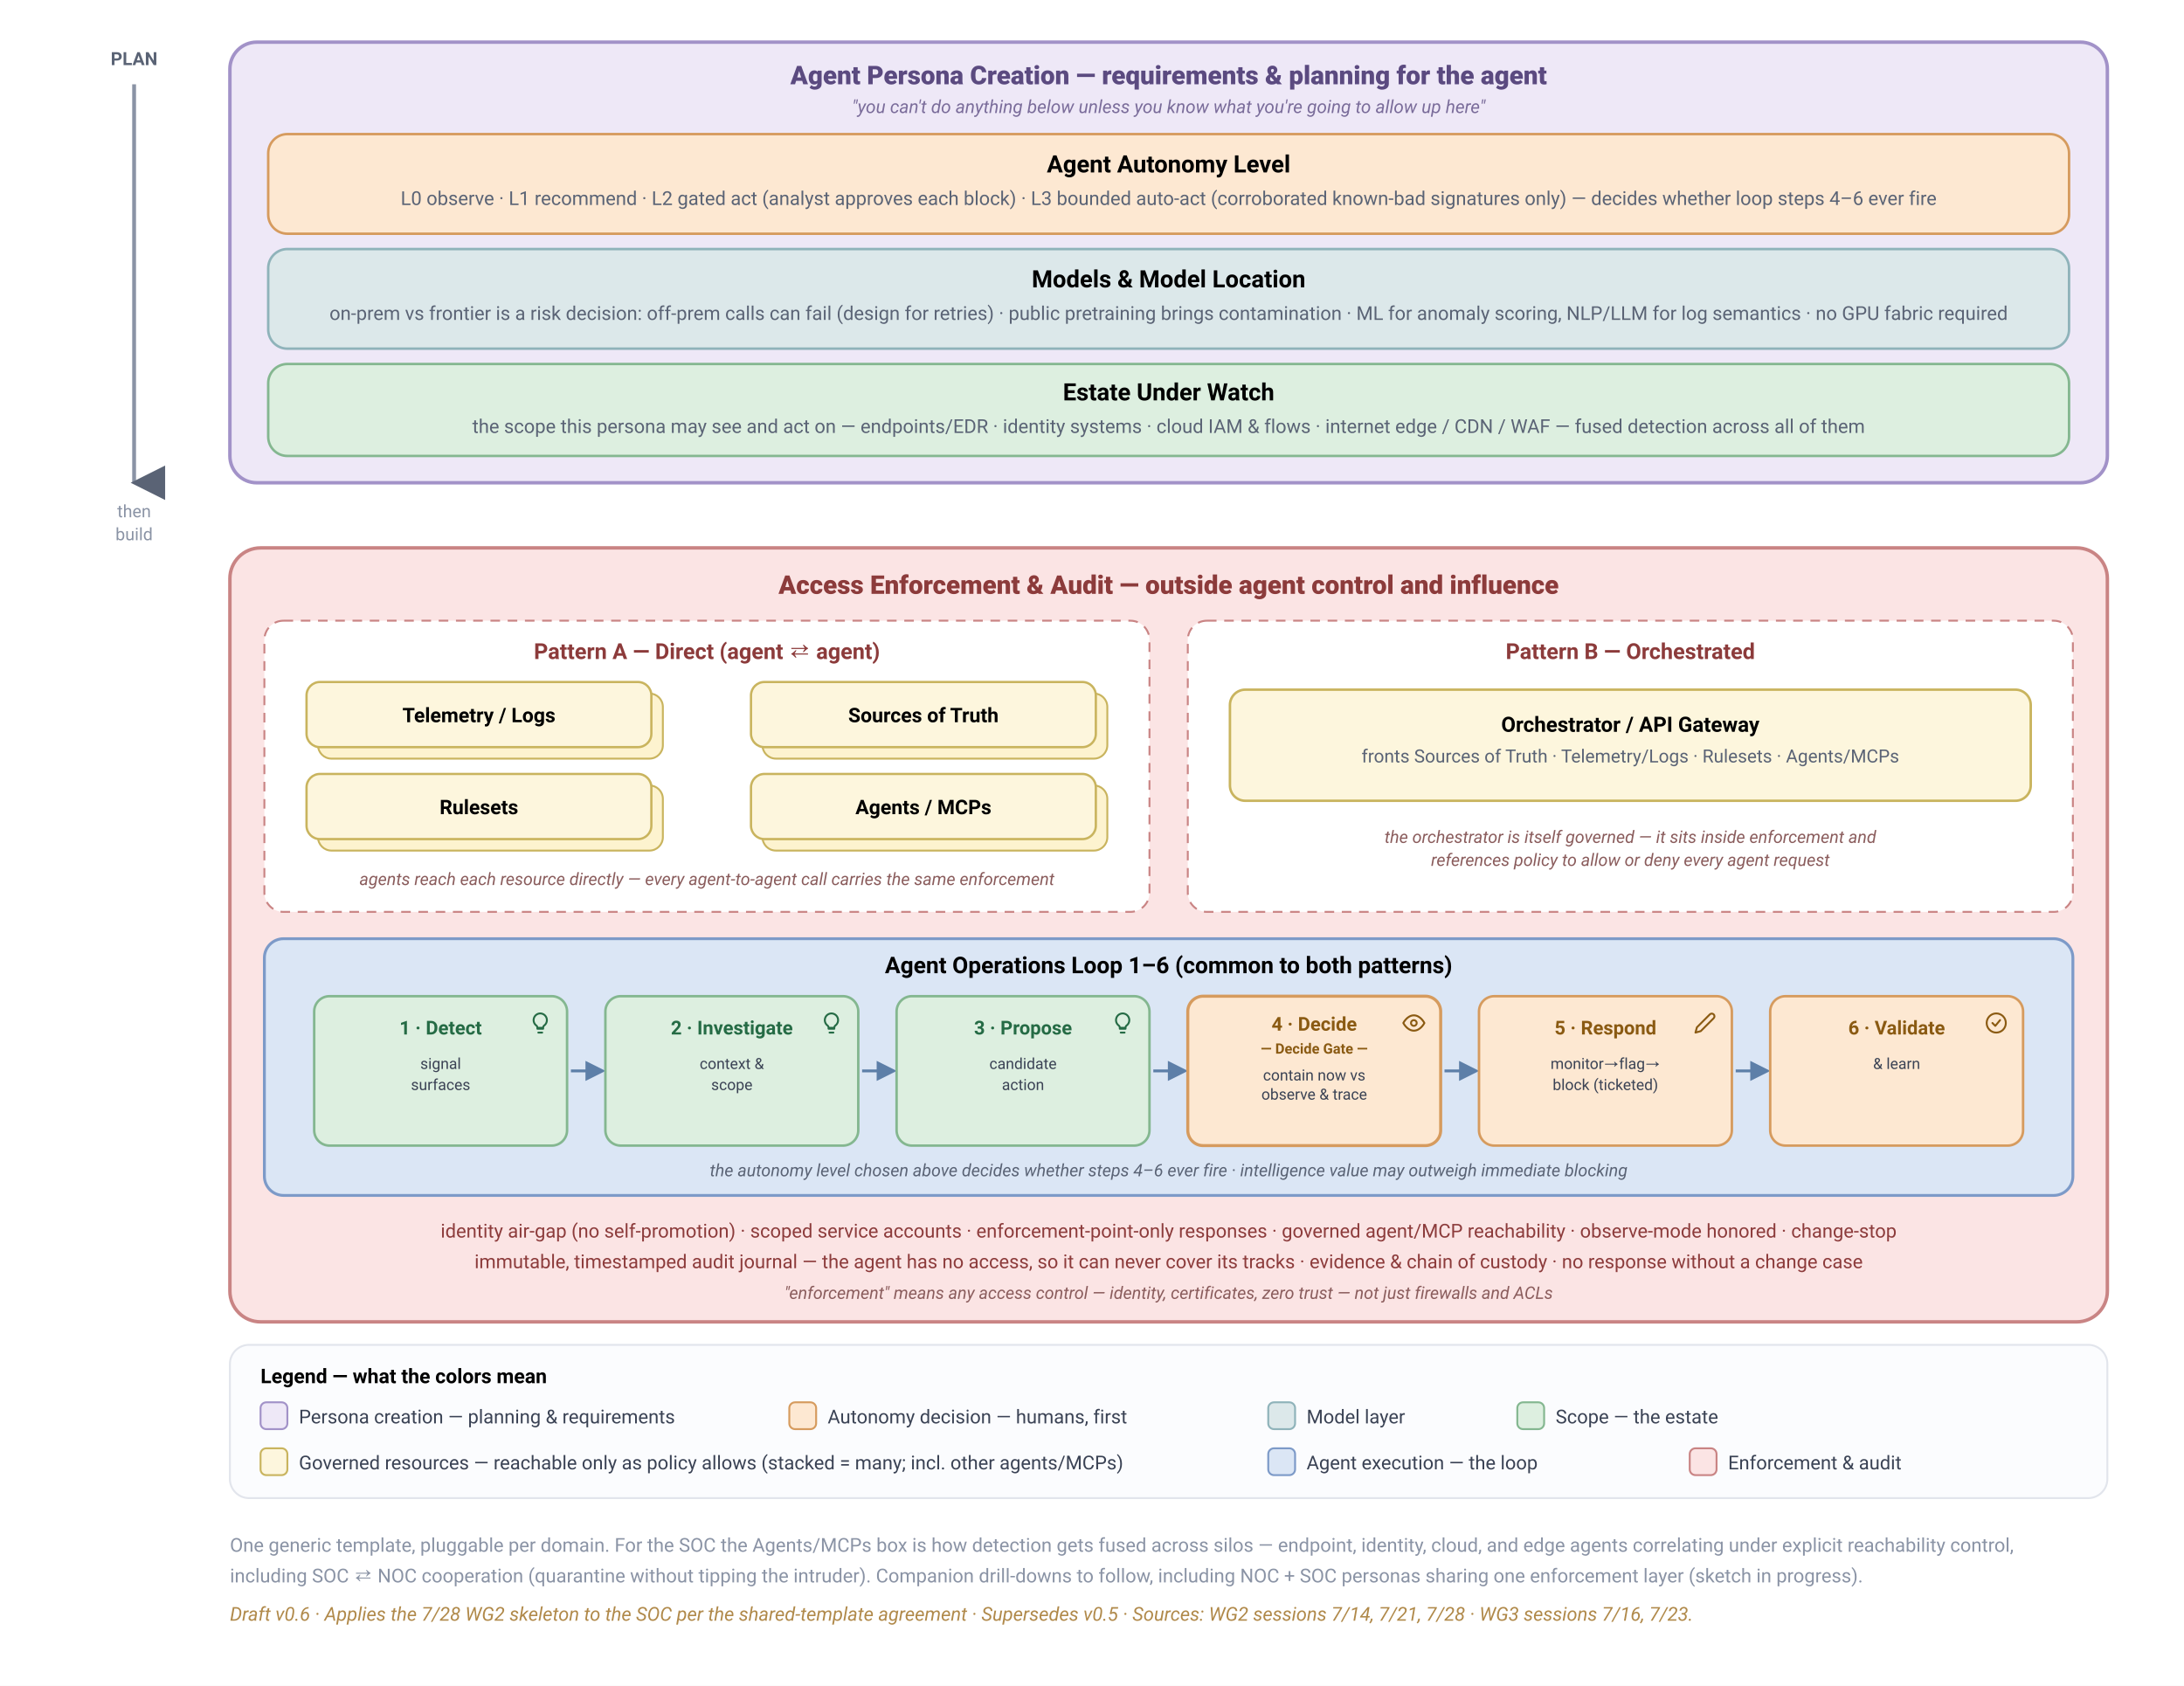
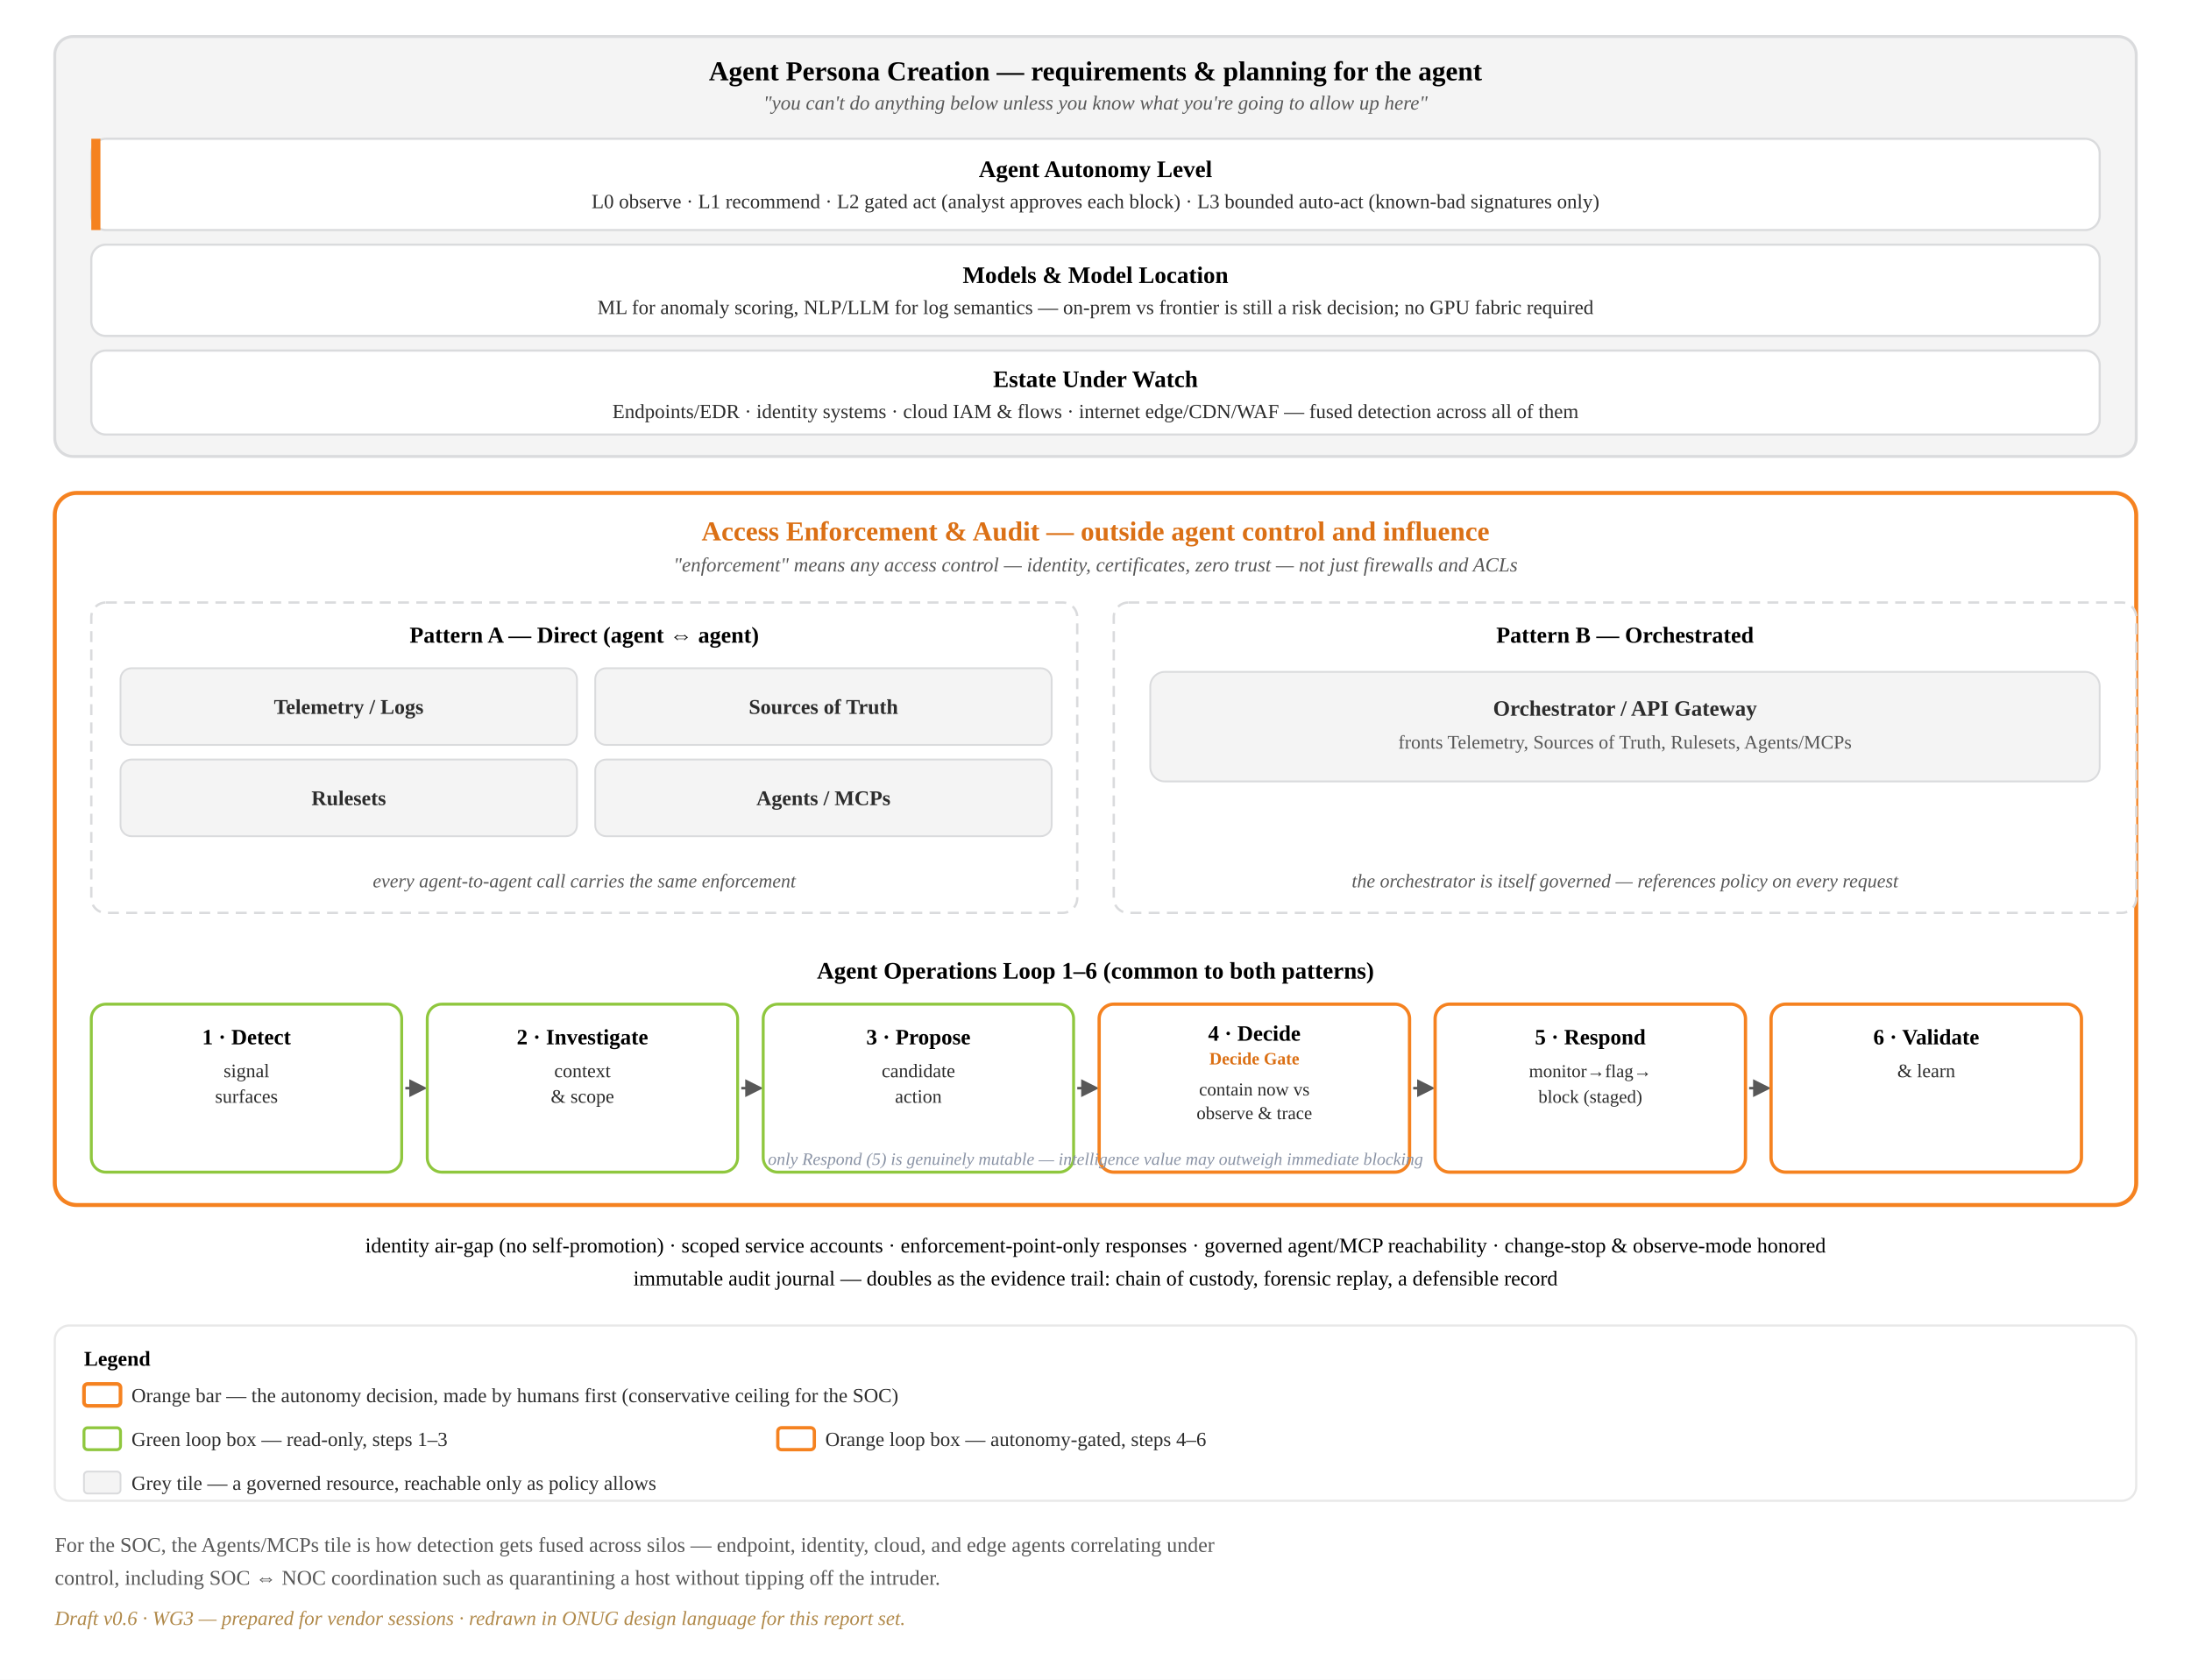
- <svg xmlns="http://www.w3.org/2000/svg" viewBox="0 0 1140 880" font-family="-apple-system,BlinkMacSystemFont,'Segoe UI',Roboto,Helvetica,Arial,sans-serif">
+ <svg xmlns="http://www.w3.org/2000/svg" viewBox="0 0 1200 920">
  <rect width="100%" height="100%" fill="#ffffff" />
  <defs>
-     <marker id="dn" viewBox="0 0 10 10" refX="5" refY="9" markerWidth="9" markerHeight="9" orient="auto">
-       <path d="M0,0 L10,0 L5,10 z" fill="#5a6375" />
-     </marker>
-     <marker id="rt" viewBox="0 0 10 10" refX="8" refY="5" markerWidth="7" markerHeight="7" orient="auto">
-       <path d="M0,0 L10,5 L0,10 z" fill="#5d7fa8" />
+     <marker id="arrGrey3" viewBox="0 0 10 10" refX="8" refY="5" markerWidth="7" markerHeight="7" orient="auto">
+       <path d="M0,0 L10,5 L0,10 z" fill="#585858" />
    </marker>
  </defs>
-   <text x="70" y="34" text-anchor="middle" font-size="9.5" font-weight="700" fill="#5a6375">PLAN</text>
-   <line x1="70" y1="44" x2="70" y2="252" stroke="#8a93a5" stroke-width="2" marker-end="url(#dn)" />
-   <text x="70" y="270" text-anchor="middle" font-size="9" fill="#8a93a5">then</text>
-   <text x="70" y="282" text-anchor="middle" font-size="9" fill="#8a93a5">build</text>
-   <rect x="120" y="22" width="980" height="230" rx="14" fill="#eee8f7" stroke="#a292c8" stroke-width="1.8" />
-   <text x="610" y="44" text-anchor="middle" font-size="13.5" font-weight="800" fill="#5b4a80">Agent Persona Creation — requirements &amp; planning for the agent</text>
-   <text x="610" y="59" text-anchor="middle" font-size="9.5" fill="#7a6c9a" font-style="italic">"you can't do anything below unless you know what you're going to allow up here"</text>
-   <rect x="140" y="70" width="940" height="52" rx="10" fill="#fde8d2" stroke="#d69b5e" stroke-width="1.3" />
-   <text x="610" y="90" text-anchor="middle" font-size="12.5" font-weight="700">Agent Autonomy Level</text>
-   <text x="610" y="107" text-anchor="middle" font-size="10" fill="#5a6375">L0 observe · L1 recommend · L2 gated act (analyst approves each block) · L3 bounded auto-act (corroborated known-bad signatures only) — decides whether loop steps 4–6 ever fire</text>
-   <rect x="140" y="130" width="940" height="52" rx="10" fill="#dce8ea" stroke="#8fb3ba" stroke-width="1.3" />
-   <text x="610" y="150" text-anchor="middle" font-size="12.5" font-weight="700">Models &amp; Model Location</text>
-   <text x="610" y="167" text-anchor="middle" font-size="10" fill="#5a6375">on-prem vs frontier is a risk decision: off-prem calls can fail (design for retries) · public pretraining brings contamination · ML for anomaly scoring, NLP/LLM for log semantics · no GPU fabric required</text>
-   <rect x="140" y="190" width="940" height="48" rx="10" fill="#ddefe0" stroke="#84b790" stroke-width="1.3" />
-   <text x="610" y="209" text-anchor="middle" font-size="12.5" font-weight="700">Estate Under Watch</text>
-   <text x="610" y="226" text-anchor="middle" font-size="10" fill="#5a6375">the scope this persona may see and act on — endpoints/EDR · identity systems · cloud IAM &amp; flows · internet edge / CDN / WAF — fused detection across all of them</text>
-   <rect x="120" y="286" width="980" height="404" rx="16" fill="#fbe4e4" stroke="#c98484" stroke-width="1.8" />
-   <text x="610" y="310" text-anchor="middle" font-size="13.5" font-weight="800" fill="#8c3b3b">Access Enforcement &amp; Audit — outside agent control and influence</text>
-   <rect x="138" y="324" width="462" height="152" rx="10" fill="#fff" stroke="#c98484" stroke-width="1" stroke-dasharray="5 4" />
-   <text x="369" y="344" text-anchor="middle" font-size="11.5" font-weight="700" fill="#8c3b3b">Pattern A — Direct (agent ⇄ agent)</text>
-   <g>
-     <rect x="166" y="362" width="180" height="34" rx="7" fill="#fdf3cf" stroke="#c9b45e" />
-     <rect x="160" y="356" width="180" height="34" rx="7" fill="#fdf6dd" stroke="#c9b45e" stroke-width="1.2" />
-     <text x="250" y="377" text-anchor="middle" font-size="10.5" font-weight="700">Telemetry / Logs</text>
-     <rect x="398" y="362" width="180" height="34" rx="7" fill="#fdf3cf" stroke="#c9b45e" />
-     <rect x="392" y="356" width="180" height="34" rx="7" fill="#fdf6dd" stroke="#c9b45e" stroke-width="1.2" />
-     <text x="482" y="377" text-anchor="middle" font-size="10.5" font-weight="700">Sources of Truth</text>
-     <rect x="166" y="410" width="180" height="34" rx="7" fill="#fdf3cf" stroke="#c9b45e" />
-     <rect x="160" y="404" width="180" height="34" rx="7" fill="#fdf6dd" stroke="#c9b45e" stroke-width="1.2" />
-     <text x="250" y="425" text-anchor="middle" font-size="10.5" font-weight="700">Rulesets</text>
-     <rect x="398" y="410" width="180" height="34" rx="7" fill="#fdf3cf" stroke="#c9b45e" />
-     <rect x="392" y="404" width="180" height="34" rx="7" fill="#fdf6dd" stroke="#c9b45e" stroke-width="1.2" />
-     <text x="482" y="425" text-anchor="middle" font-size="10.5" font-weight="700">Agents / MCPs</text>
+   <rect x="30" y="20" width="1140" height="230" rx="10" fill="#F4F4F4" stroke="#DADBDD" stroke-width="1.6" />
+   <text x="600" y="44" text-anchor="middle" font-size="15" font-weight="700" fill="#000000">Agent Persona Creation — requirements &amp; planning for the agent</text>
+   <text x="600" y="60" text-anchor="middle" font-size="11" font-style="italic" fill="#585858">"you can't do anything below unless you know what you're going to allow up here"</text>
+   <rect x="50" y="76" width="1100" height="50" rx="8" fill="#FFFFFF" stroke="#DADBDD" stroke-width="1.2" />
+   <rect x="50" y="76" width="5" height="50" fill="#F58220" />
+   <text x="600" y="97" text-anchor="middle" font-size="13" font-weight="700" fill="#000000">Agent Autonomy Level</text>
+   <text x="600" y="114" text-anchor="middle" font-size="11" fill="#2C2C2C">L0 observe · L1 recommend · L2 gated act (analyst approves each block) · L3 bounded auto-act (known-bad signatures only)</text>
+   <rect x="50" y="134" width="1100" height="50" rx="8" fill="#FFFFFF" stroke="#DADBDD" stroke-width="1.2" />
+   <text x="600" y="155" text-anchor="middle" font-size="13" font-weight="700" fill="#000000">Models &amp; Model Location</text>
+   <text x="600" y="172" text-anchor="middle" font-size="11" fill="#2C2C2C">ML for anomaly scoring, NLP/LLM for log semantics — on-prem vs frontier is still a risk decision; no GPU fabric required</text>
+   <rect x="50" y="192" width="1100" height="46" rx="8" fill="#FFFFFF" stroke="#DADBDD" stroke-width="1.2" />
+   <text x="600" y="212" text-anchor="middle" font-size="13" font-weight="700" fill="#000000">Estate Under Watch</text>
+   <text x="600" y="229" text-anchor="middle" font-size="11" fill="#2C2C2C">Endpoints/EDR · identity systems · cloud IAM &amp; flows · internet edge/CDN/WAF — fused detection across all of them</text>
+   <rect x="30" y="270" width="1140" height="390" rx="12" fill="#FFFFFF" stroke="#F58220" stroke-width="2.2" />
+   <text x="600" y="296" text-anchor="middle" font-size="15" font-weight="800" fill="#DB7015">Access Enforcement &amp; Audit — outside agent control and influence</text>
+   <text x="600" y="313" text-anchor="middle" font-size="11" font-style="italic" fill="#585858">"enforcement" means any access control — identity, certificates, zero trust — not just firewalls and ACLs</text>
+   <rect x="50" y="330" width="540" height="170" rx="8" fill="#FFFFFF" stroke="#DADBDD" stroke-width="1.3" stroke-dasharray="6 4" />
+   <text x="320" y="352" text-anchor="middle" font-size="12.5" font-weight="700" fill="#000000">Pattern A — Direct (agent ⇔ agent)</text>
+   <rect x="66" y="366" width="250" height="42" rx="6" fill="#F4F4F4" stroke="#DADBDD" />
+   <text x="191" y="391" text-anchor="middle" font-size="11.5" font-weight="600" fill="#2C2C2C">Telemetry / Logs</text>
+   <rect x="326" y="366" width="250" height="42" rx="6" fill="#F4F4F4" stroke="#DADBDD" />
+   <text x="451" y="391" text-anchor="middle" font-size="11.5" font-weight="600" fill="#2C2C2C">Sources of Truth</text>
+   <rect x="66" y="416" width="250" height="42" rx="6" fill="#F4F4F4" stroke="#DADBDD" />
+   <text x="191" y="441" text-anchor="middle" font-size="11.5" font-weight="600" fill="#2C2C2C">Rulesets</text>
+   <rect x="326" y="416" width="250" height="42" rx="6" fill="#F4F4F4" stroke="#DADBDD" />
+   <text x="451" y="441" text-anchor="middle" font-size="11.5" font-weight="600" fill="#2C2C2C">Agents / MCPs</text>
+   <text x="320" y="486" text-anchor="middle" font-size="10.5" font-style="italic" fill="#585858">every agent-to-agent call carries the same enforcement</text>
+   <rect x="610" y="330" width="560" height="170" rx="8" fill="#FFFFFF" stroke="#DADBDD" stroke-width="1.3" stroke-dasharray="6 4" />
+   <text x="890" y="352" text-anchor="middle" font-size="12.5" font-weight="700" fill="#000000">Pattern B — Orchestrated</text>
+   <rect x="630" y="368" width="520" height="60" rx="8" fill="#F4F4F4" stroke="#DADBDD" />
+   <text x="890" y="392" text-anchor="middle" font-size="12" font-weight="700" fill="#2C2C2C">Orchestrator / API Gateway</text>
+   <text x="890" y="410" text-anchor="middle" font-size="10.5" fill="#585858">fronts Telemetry, Sources of Truth, Rulesets, Agents/MCPs</text>
+   <text x="890" y="486" text-anchor="middle" font-size="10.5" font-style="italic" fill="#585858">the orchestrator is itself governed — references policy on every request</text>
+   <text x="600" y="536" text-anchor="middle" font-size="13" font-weight="700" fill="#000000">Agent Operations Loop 1–6 (common to both patterns)</text>
+   <rect x="50" y="550" width="170" height="92" rx="8" fill="#FFFFFF" stroke="#8FC73E" stroke-width="1.6" />
+   <text x="135" y="572" text-anchor="middle" font-size="12" font-weight="700" fill="#000000">1 · Detect</text>
+   <text x="135" y="590" text-anchor="middle" font-size="10.5" fill="#2C2C2C">signal</text>
+   <text x="135" y="604" text-anchor="middle" font-size="10.5" fill="#2C2C2C">surfaces</text>
+   <line x1="222" y1="596" x2="232" y2="596" stroke="#585858" stroke-width="1.4" marker-end="url(#arrGrey3)" />
+   <rect x="234" y="550" width="170" height="92" rx="8" fill="#FFFFFF" stroke="#8FC73E" stroke-width="1.6" />
+   <text x="319" y="572" text-anchor="middle" font-size="12" font-weight="700" fill="#000000">2 · Investigate</text>
+   <text x="319" y="590" text-anchor="middle" font-size="10.5" fill="#2C2C2C">context</text>
+   <text x="319" y="604" text-anchor="middle" font-size="10.5" fill="#2C2C2C">&amp; scope</text>
+   <line x1="406" y1="596" x2="416" y2="596" stroke="#585858" stroke-width="1.4" marker-end="url(#arrGrey3)" />
+   <rect x="418" y="550" width="170" height="92" rx="8" fill="#FFFFFF" stroke="#8FC73E" stroke-width="1.6" />
+   <text x="503" y="572" text-anchor="middle" font-size="12" font-weight="700" fill="#000000">3 · Propose</text>
+   <text x="503" y="590" text-anchor="middle" font-size="10.5" fill="#2C2C2C">candidate</text>
+   <text x="503" y="604" text-anchor="middle" font-size="10.5" fill="#2C2C2C">action</text>
+   <line x1="590" y1="596" x2="600" y2="596" stroke="#585858" stroke-width="1.4" marker-end="url(#arrGrey3)" />
+   <rect x="602" y="550" width="170" height="92" rx="8" fill="#FFFFFF" stroke="#F58220" stroke-width="1.8" />
+   <text x="687" y="570" text-anchor="middle" font-size="12" font-weight="700" fill="#000000">4 · Decide</text>
+   <text x="687" y="583" text-anchor="middle" font-size="9.5" font-weight="700" fill="#DB7015">Decide Gate</text>
+   <text x="687" y="600" text-anchor="middle" font-size="10" fill="#2C2C2C">contain now vs</text>
+   <text x="687" y="613" text-anchor="middle" font-size="10" fill="#2C2C2C">observe &amp; trace</text>
+   <line x1="774" y1="596" x2="784" y2="596" stroke="#585858" stroke-width="1.4" marker-end="url(#arrGrey3)" />
+   <rect x="786" y="550" width="170" height="92" rx="8" fill="#FFFFFF" stroke="#F58220" stroke-width="1.8" />
+   <text x="871" y="572" text-anchor="middle" font-size="12" font-weight="700" fill="#000000">5 · Respond</text>
+   <text x="871" y="590" text-anchor="middle" font-size="10" fill="#2C2C2C">monitor→flag→</text>
+   <text x="871" y="604" text-anchor="middle" font-size="10" fill="#2C2C2C">block (staged)</text>
+   <line x1="958" y1="596" x2="968" y2="596" stroke="#585858" stroke-width="1.4" marker-end="url(#arrGrey3)" />
+   <rect x="970" y="550" width="170" height="92" rx="8" fill="#FFFFFF" stroke="#F58220" stroke-width="1.8" />
+   <text x="1055" y="572" text-anchor="middle" font-size="12" font-weight="700" fill="#000000">6 · Validate</text>
+   <text x="1055" y="590" text-anchor="middle" font-size="10.5" fill="#2C2C2C">&amp; learn</text>
+   <text x="600" y="638" text-anchor="middle" font-size="9.5" font-style="italic" fill="#8a93a5">only Respond (5) is genuinely mutable — intelligence value may outweigh immediate blocking</text>
+   <text x="600" y="686" text-anchor="middle" font-size="11.5" fill="#000000">identity air-gap (no self-promotion) · scoped service accounts · enforcement-point-only responses · governed agent/MCP reachability · change-stop &amp; observe-mode honored</text>
+   <text x="600" y="704" text-anchor="middle" font-size="11.5" fill="#000000">immutable audit journal — doubles as the evidence trail: chain of custody, forensic replay, a defensible record</text>
+   <rect x="30" y="726" width="1140" height="96" rx="8" fill="#FFFFFF" stroke="#E8E8E8" stroke-width="1.2" />
+   <text x="46" y="748" font-size="11.5" font-weight="700" fill="#000000">Legend</text>
+   <g font-size="11" fill="#2C2C2C">
+     <rect x="46" y="758" width="20" height="12" rx="2" fill="#FFFFFF" stroke="#F58220" stroke-width="2" />
+     <text x="72" y="768">Orange bar — the autonomy decision, made by humans first (conservative ceiling for the SOC)</text>
+     <rect x="46" y="782" width="20" height="12" rx="2" fill="#FFFFFF" stroke="#8FC73E" stroke-width="1.6" />
+     <text x="72" y="792">Green loop box — read-only, steps 1–3</text>
+     <rect x="426" y="782" width="20" height="12" rx="2" fill="#FFFFFF" stroke="#F58220" stroke-width="1.8" />
+     <text x="452" y="792">Orange loop box — autonomy-gated, steps 4–6</text>
+     <rect x="46" y="806" width="20" height="12" rx="2" fill="#F4F4F4" stroke="#DADBDD" />
+     <text x="72" y="816">Grey tile — a governed resource, reachable only as policy allows</text>
  </g>
-   <text x="369" y="462" text-anchor="middle" font-size="9" font-style="italic" fill="#8a5c5c">agents reach each resource directly — every agent-to-agent call carries the same enforcement</text>
-   <rect x="620" y="324" width="462" height="152" rx="10" fill="#fff" stroke="#c98484" stroke-width="1" stroke-dasharray="5 4" />
-   <text x="851" y="344" text-anchor="middle" font-size="11.5" font-weight="700" fill="#8c3b3b">Pattern B — Orchestrated</text>
-   <rect x="642" y="360" width="418" height="58" rx="8" fill="#fdf6dd" stroke="#c9b45e" stroke-width="1.3" />
-   <text x="851" y="382" text-anchor="middle" font-size="11" font-weight="700">Orchestrator / API Gateway</text>
-   <text x="851" y="398" text-anchor="middle" font-size="9.5" fill="#5a6375">fronts Sources of Truth · Telemetry/Logs · Rulesets · Agents/MCPs</text>
-   <text x="851" y="440" text-anchor="middle" font-size="9" font-style="italic" fill="#8a5c5c">the orchestrator is itself governed — it sits inside enforcement and</text>
-   <text x="851" y="452" text-anchor="middle" font-size="9" font-style="italic" fill="#8a5c5c">references policy to allow or deny every agent request</text>
-   <rect x="138" y="490" width="944" height="134" rx="10" fill="#dbe6f5" stroke="#7d9ac8" stroke-width="1.5" />
-   <text x="610" y="508" text-anchor="middle" font-size="12" font-weight="700">Agent Operations Loop 1–6 (common to both patterns)</text>
-   <rect x="164" y="520" width="132" height="78" rx="8" fill="#ddefe0" stroke="#84b790" stroke-width="1.3" />
-   <g transform="translate(276,528) scale(0.5)" fill="none" stroke="#256b45" stroke-width="2" stroke-linecap="round" stroke-linejoin="round">
-     <path d="M9 18h6" />
-     <path d="M10 22h4" />
-     <path d="M12 2a7 7 0 0 0-4 12.7c.6.5 1 1.3 1 2.3h6c0-1 .4-1.8 1-2.3A7 7 0 0 0 12 2z" />
-   </g>
-   <text x="230" y="540" text-anchor="middle" font-size="10" font-weight="700" fill="#256b45">1 · Detect</text>
-   <text x="230" y="558" text-anchor="middle" font-size="8" fill="#3a4254">signal</text>
-   <text x="230" y="569" text-anchor="middle" font-size="8" fill="#3a4254">surfaces</text>
-   <line x1="298" y1="559" x2="314" y2="559" stroke="#5d7fa8" stroke-width="1.5" marker-end="url(#rt)" />
-   <rect x="316" y="520" width="132" height="78" rx="8" fill="#ddefe0" stroke="#84b790" stroke-width="1.3" />
-   <g transform="translate(428,528) scale(0.5)" fill="none" stroke="#256b45" stroke-width="2" stroke-linecap="round" stroke-linejoin="round">
-     <path d="M9 18h6" />
-     <path d="M10 22h4" />
-     <path d="M12 2a7 7 0 0 0-4 12.7c.6.5 1 1.3 1 2.3h6c0-1 .4-1.8 1-2.3A7 7 0 0 0 12 2z" />
-   </g>
-   <text x="382" y="540" text-anchor="middle" font-size="10" font-weight="700" fill="#256b45">2 · Investigate</text>
-   <text x="382" y="558" text-anchor="middle" font-size="8" fill="#3a4254">context &amp;</text>
-   <text x="382" y="569" text-anchor="middle" font-size="8" fill="#3a4254">scope</text>
-   <line x1="450" y1="559" x2="466" y2="559" stroke="#5d7fa8" stroke-width="1.5" marker-end="url(#rt)" />
-   <rect x="468" y="520" width="132" height="78" rx="8" fill="#ddefe0" stroke="#84b790" stroke-width="1.3" />
-   <g transform="translate(580,528) scale(0.5)" fill="none" stroke="#256b45" stroke-width="2" stroke-linecap="round" stroke-linejoin="round">
-     <path d="M9 18h6" />
-     <path d="M10 22h4" />
-     <path d="M12 2a7 7 0 0 0-4 12.7c.6.5 1 1.3 1 2.3h6c0-1 .4-1.8 1-2.3A7 7 0 0 0 12 2z" />
-   </g>
-   <text x="534" y="540" text-anchor="middle" font-size="10" font-weight="700" fill="#256b45">3 · Propose</text>
-   <text x="534" y="558" text-anchor="middle" font-size="8" fill="#3a4254">candidate</text>
-   <text x="534" y="569" text-anchor="middle" font-size="8" fill="#3a4254">action</text>
-   <line x1="602" y1="559" x2="618" y2="559" stroke="#5d7fa8" stroke-width="1.5" marker-end="url(#rt)" />
-   <rect x="620" y="520" width="132" height="78" rx="8" fill="#fde8d2" stroke="#d69b5e" stroke-width="1.6" />
-   <g transform="translate(732,528) scale(0.5)" fill="none" stroke="#8a5a12" stroke-width="2" stroke-linecap="round" stroke-linejoin="round">
-     <path d="M1 12s4-8 11-8 11 8 11 8-4 8-11 8-11-8-11-8z" />
-     <circle cx="12" cy="12" r="3" />
-   </g>
-   <text x="686" y="538" text-anchor="middle" font-size="10" font-weight="700" fill="#8a5a12">4 · Decide</text>
-   <text x="686" y="550" text-anchor="middle" font-size="7.5" font-weight="700" fill="#8a5a12">— Decide Gate —</text>
-   <text x="686" y="564" text-anchor="middle" font-size="8" fill="#3a4254">contain now vs</text>
-   <text x="686" y="574" text-anchor="middle" font-size="8" fill="#3a4254">observe &amp; trace</text>
-   <line x1="754" y1="559" x2="770" y2="559" stroke="#5d7fa8" stroke-width="1.5" marker-end="url(#rt)" />
-   <rect x="772" y="520" width="132" height="78" rx="8" fill="#fde8d2" stroke="#d69b5e" stroke-width="1.3" />
-   <g transform="translate(884,528) scale(0.5)" fill="none" stroke="#8a5a12" stroke-width="2" stroke-linecap="round" stroke-linejoin="round">
-     <path d="M17 3a2.828 2.828 0 1 1 4 4L7.5 20.5 2 22l1.5-5.5L17 3z" />
-   </g>
-   <text x="838" y="540" text-anchor="middle" font-size="10" font-weight="700" fill="#8a5a12">5 · Respond</text>
-   <text x="838" y="558" text-anchor="middle" font-size="8" fill="#3a4254">monitor→flag→</text>
-   <text x="838" y="569" text-anchor="middle" font-size="8" fill="#3a4254">block (ticketed)</text>
-   <line x1="906" y1="559" x2="922" y2="559" stroke="#5d7fa8" stroke-width="1.5" marker-end="url(#rt)" />
-   <rect x="924" y="520" width="132" height="78" rx="8" fill="#fde8d2" stroke="#d69b5e" stroke-width="1.3" />
-   <g transform="translate(1036,528) scale(0.5)" fill="none" stroke="#8a5a12" stroke-width="2" stroke-linecap="round" stroke-linejoin="round">
-     <circle cx="12" cy="12" r="10" />
-     <path d="M8 12l3 3 5-6" />
-   </g>
-   <text x="990" y="540" text-anchor="middle" font-size="10" font-weight="700" fill="#8a5a12">6 · Validate</text>
-   <text x="990" y="558" text-anchor="middle" font-size="8" fill="#3a4254">&amp; learn</text>
-   <text x="610" y="614" text-anchor="middle" font-size="9" fill="#5a6375" font-style="italic">the autonomy level chosen above decides whether steps 4–6 ever fire · intelligence value may outweigh immediate blocking</text>
-   <text x="610" y="646" text-anchor="middle" font-size="10" fill="#8c3b3b">identity air-gap (no self-promotion) · scoped service accounts · enforcement-point-only responses · governed agent/MCP reachability · observe-mode honored · change-stop</text>
-   <text x="610" y="662" text-anchor="middle" font-size="10" fill="#8c3b3b">immutable, timestamped audit journal — the agent has no access, so it can never cover its tracks · evidence &amp; chain of custody · no response without a change case</text>
-   <text x="610" y="678" text-anchor="middle" font-size="9" font-style="italic" fill="#8a5c5c">"enforcement" means any access control — identity, certificates, zero trust — not just firewalls and ACLs</text>
-   <rect x="120" y="702" width="980" height="80" rx="10" fill="#fbfcfe" stroke="#e2e5ec" />
-   <text x="136" y="722" font-size="10.5" font-weight="700">Legend — what the colors mean</text>
-   <g font-size="10" fill="#3a4254">
-     <rect x="136" y="732" width="14" height="14" rx="3" fill="#eee8f7" stroke="#a292c8" />
-     <text x="156" y="743">Persona creation — planning &amp; requirements</text>
-     <rect x="412" y="732" width="14" height="14" rx="3" fill="#fde8d2" stroke="#d69b5e" />
-     <text x="432" y="743">Autonomy decision — humans, first</text>
-     <rect x="662" y="732" width="14" height="14" rx="3" fill="#dce8ea" stroke="#8fb3ba" />
-     <text x="682" y="743">Model layer</text>
-     <rect x="792" y="732" width="14" height="14" rx="3" fill="#ddefe0" stroke="#84b790" />
-     <text x="812" y="743">Scope — the estate</text>
-     <rect x="136" y="756" width="14" height="14" rx="3" fill="#fdf6dd" stroke="#c9b45e" />
-     <text x="156" y="767">Governed resources — reachable only as policy allows (stacked = many; incl. other agents/MCPs)</text>
-     <rect x="662" y="756" width="14" height="14" rx="3" fill="#dbe6f5" stroke="#7d9ac8" />
-     <text x="682" y="767">Agent execution — the loop</text>
-     <rect x="882" y="756" width="14" height="14" rx="3" fill="#fbe4e4" stroke="#c98484" />
-     <text x="902" y="767">Enforcement &amp; audit</text>
-   </g>
-   <text x="120" y="810" font-size="10" fill="#8a93a5">One generic template, pluggable per domain. For the SOC the Agents/MCPs box is how detection gets fused across silos — endpoint, identity, cloud, and edge agents correlating under explicit reachability control,</text>
-   <text x="120" y="826" font-size="10" fill="#8a93a5">including SOC ⇄ NOC cooperation (quarantine without tipping the intruder). Companion drill-downs to follow, including NOC + SOC personas sharing one enforcement layer (sketch in progress).</text>
-   <text x="120" y="846" font-size="10" fill="#b0894a" font-style="italic">Draft v0.6 · Applies the 7/28 WG2 skeleton to the SOC per the shared-template agreement · Supersedes v0.5 · Sources: WG2 sessions 7/14, 7/21, 7/28 · WG3 sessions 7/16, 7/23.</text>
+   <text x="30" y="850" font-size="11.5" fill="#585858">For the SOC, the Agents/MCPs tile is how detection gets fused across silos — endpoint, identity, cloud, and edge agents correlating under</text>
+   <text x="30" y="868" font-size="11.5" fill="#585858">control, including SOC ⇔ NOC coordination such as quarantining a host without tipping off the intruder.</text>
+   <text x="30" y="890" font-size="11" font-style="italic" fill="#b0894a">Draft v0.6 · WG3 — prepared for vendor sessions · redrawn in ONUG design language for this report set.</text>
</svg>
